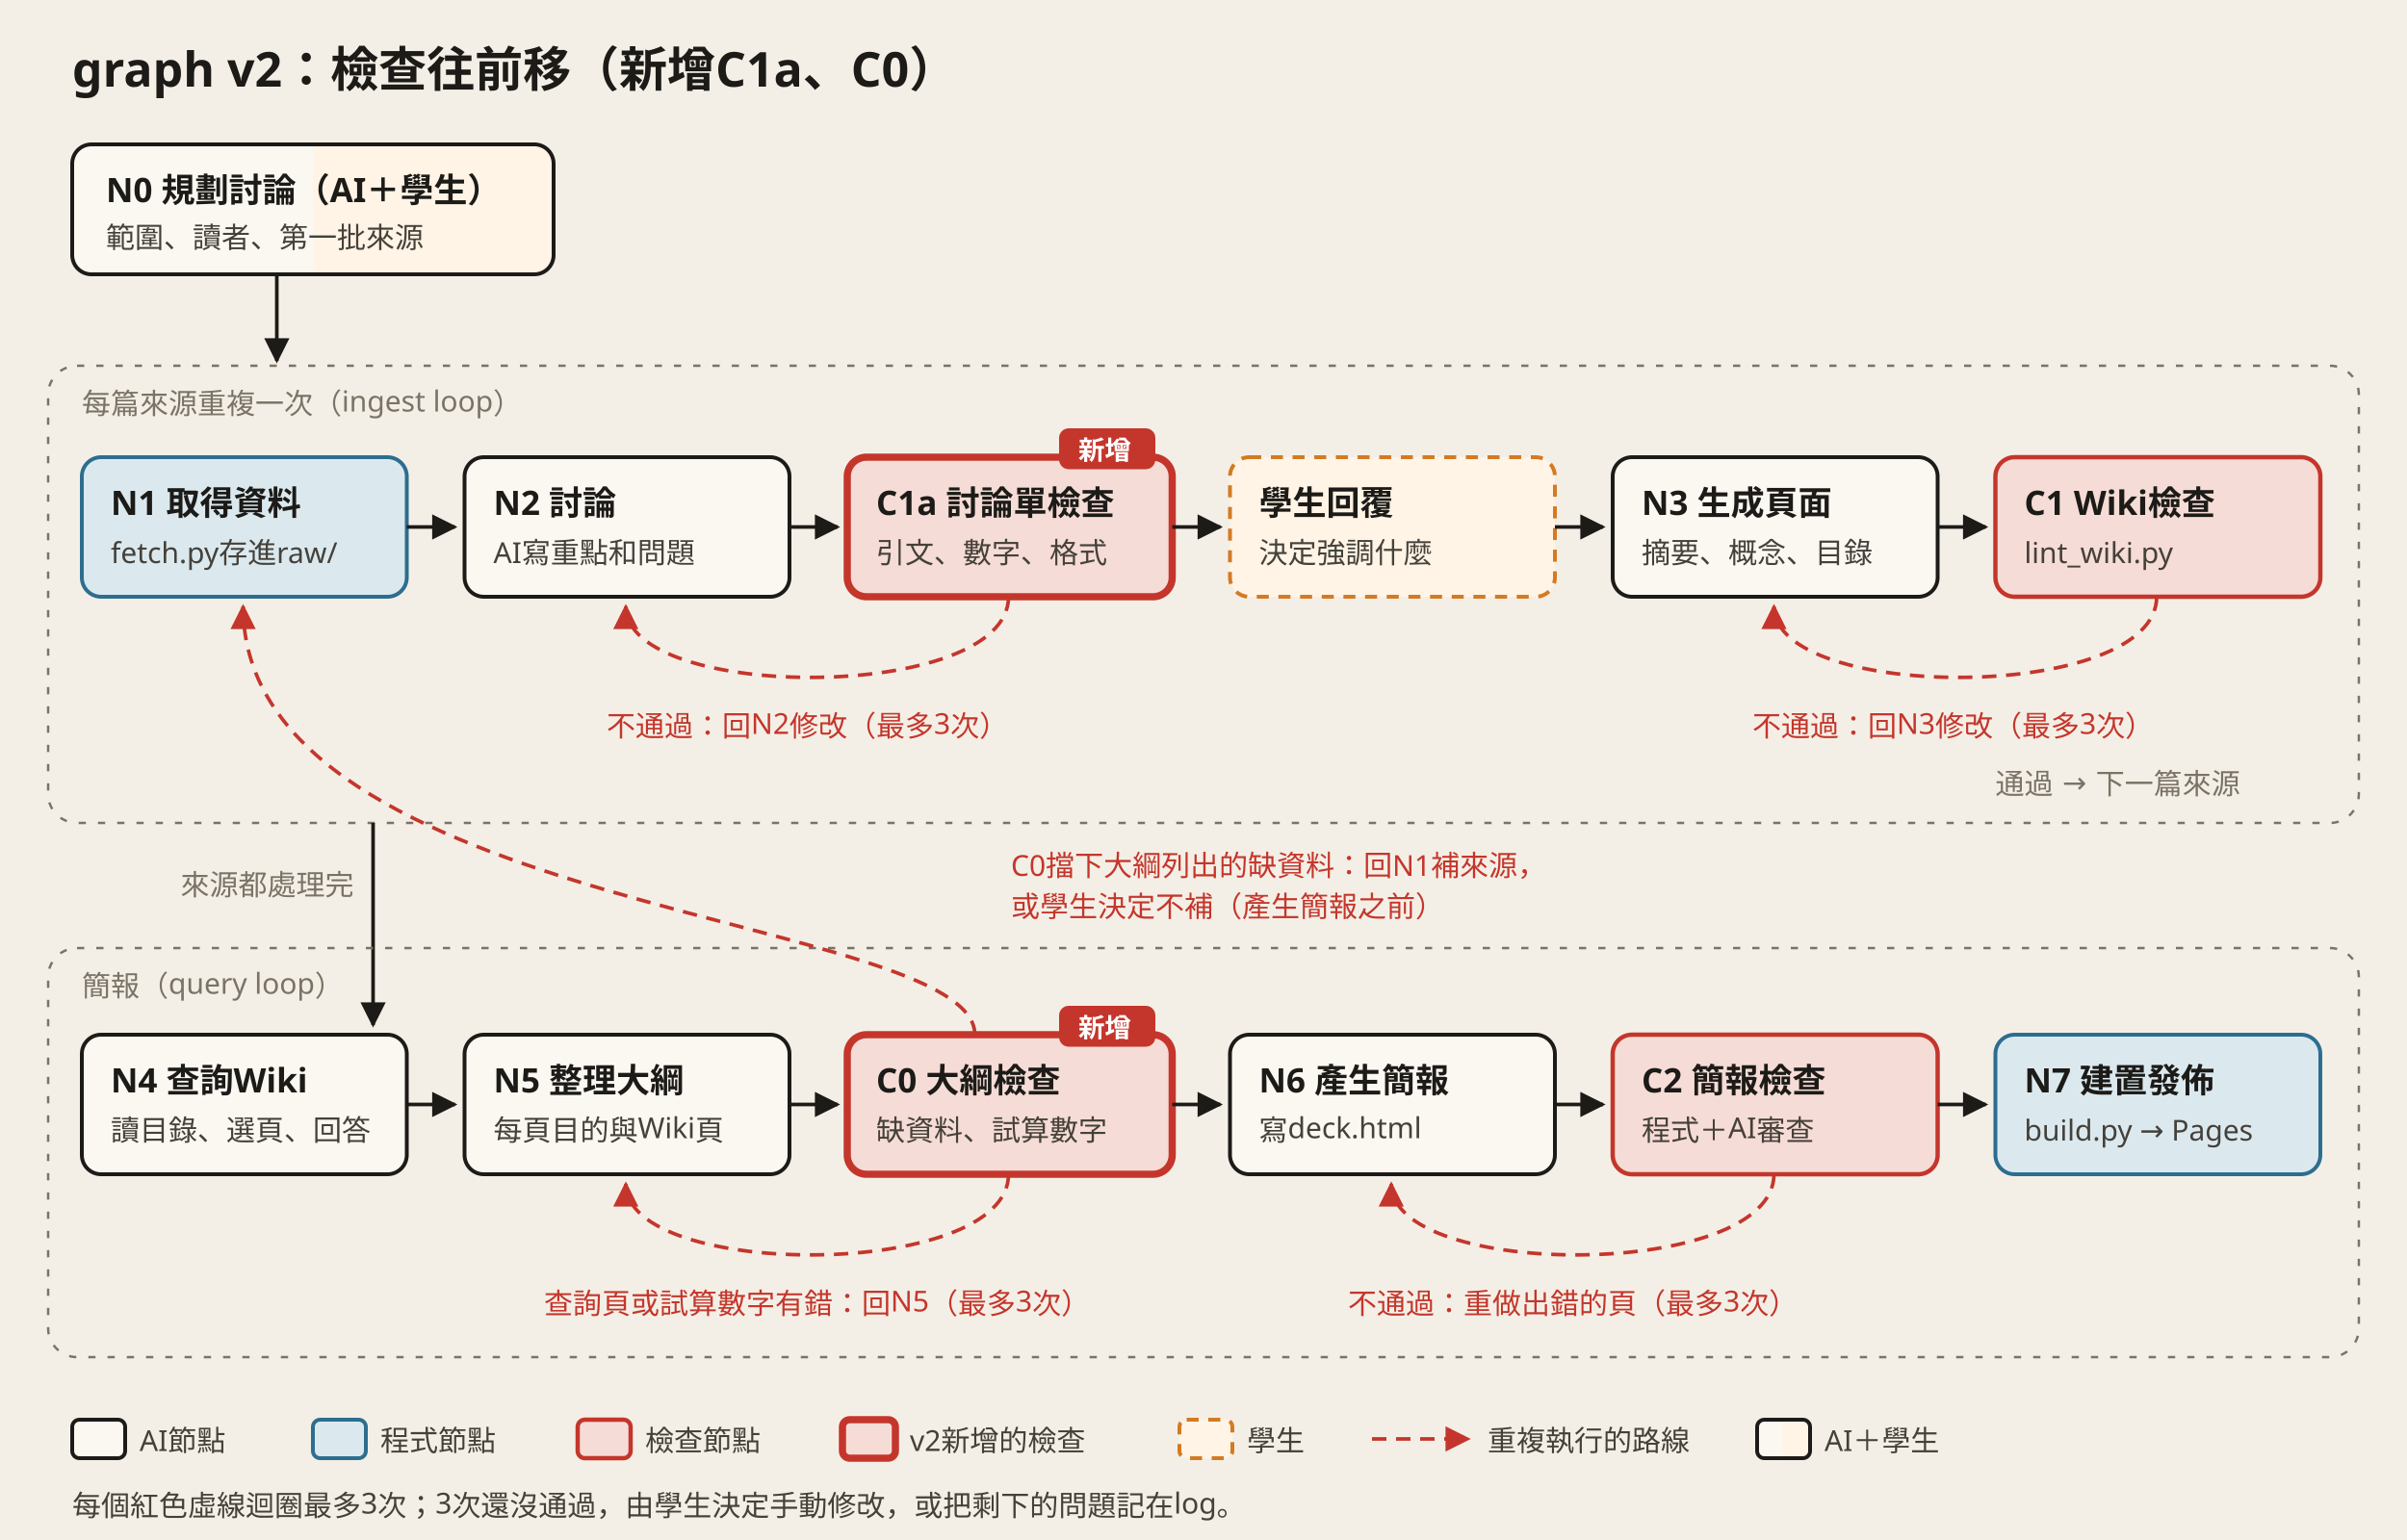
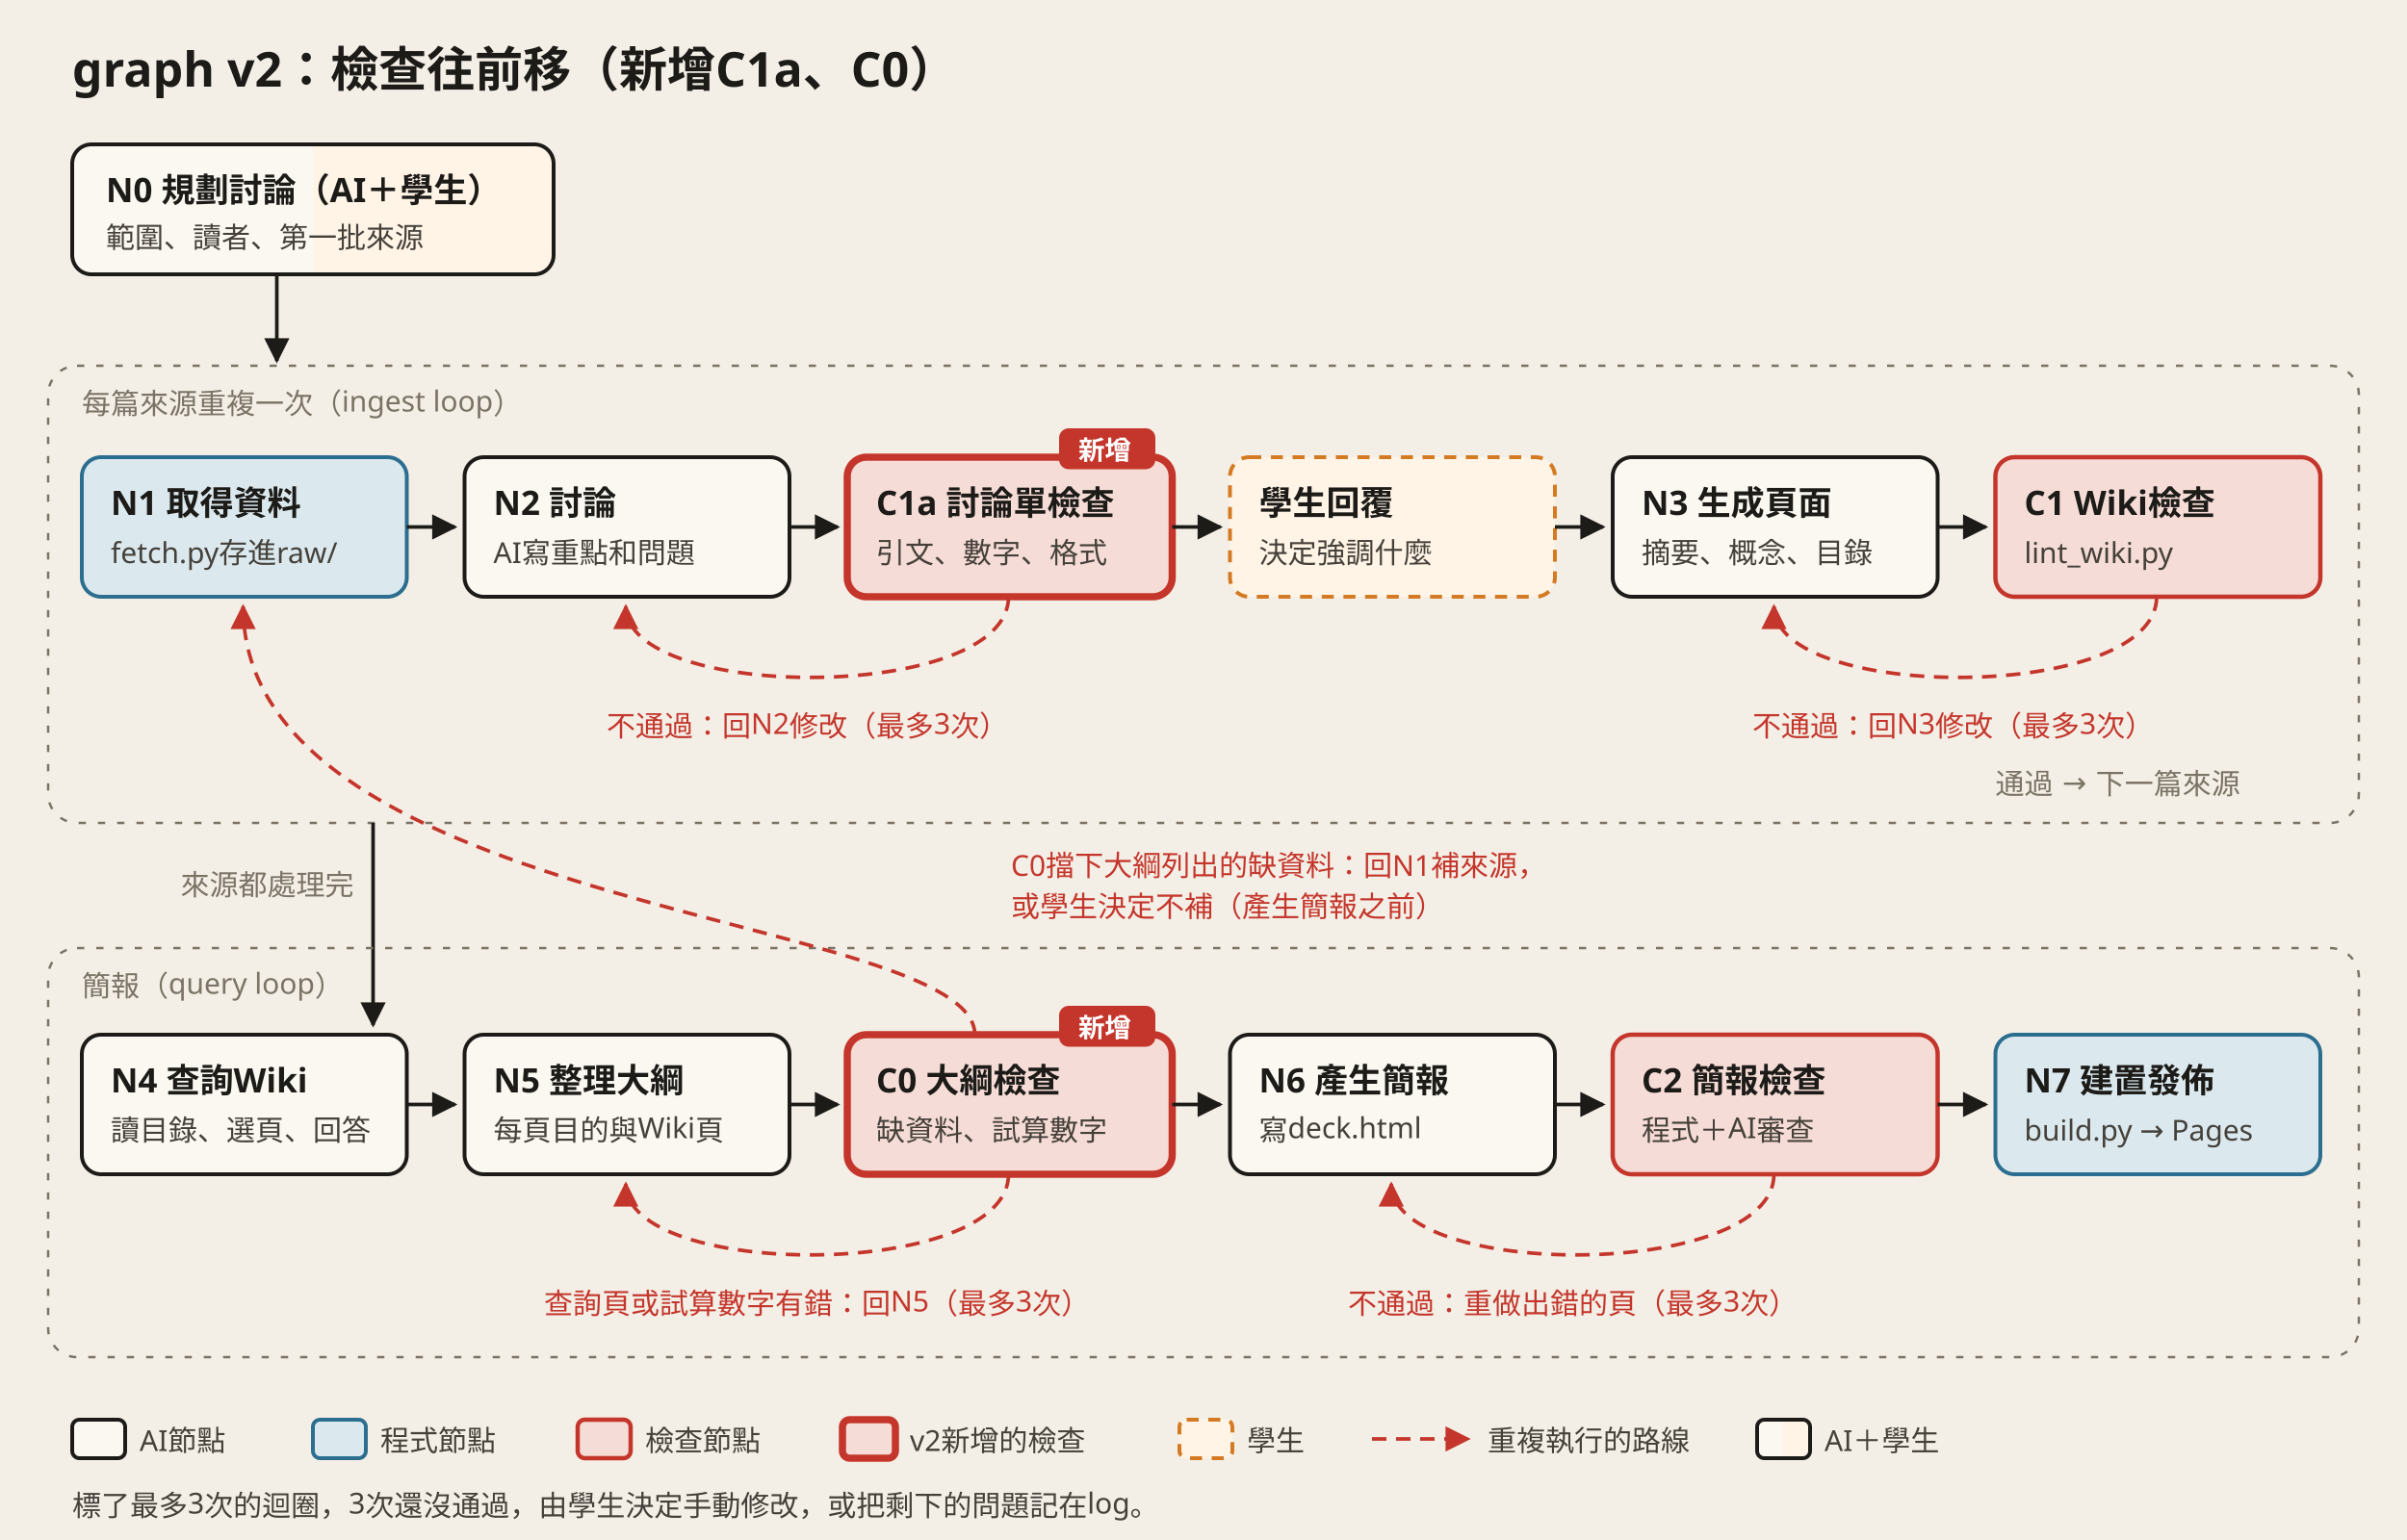
<svg xmlns="http://www.w3.org/2000/svg" viewBox="0 0 1000 640" font-family="'PingFang TC','Noto Sans TC','Microsoft JhengHei',sans-serif">
  <defs>
    <marker id="a" viewBox="0 0 10 10" refX="9" refY="5" markerWidth="7" markerHeight="7" orient="auto-start-reverse">
      <path d="M0 0L10 5L0 10z" fill="#1c1b18" />
    </marker>
    <marker id="ar" viewBox="0 0 10 10" refX="9" refY="5" markerWidth="7" markerHeight="7" orient="auto-start-reverse">
      <path d="M0 0L10 5L0 10z" fill="#c4362c" />
    </marker>
    <linearGradient id="mx" x1="0" x2="1">
      <stop offset="0.5" stop-color="#fbf8f2" />
      <stop offset="0.5" stop-color="#fff4e6" />
    </linearGradient>
    <style>
      .t{font-size:14px;fill:#1c1b18;font-weight:700}
      .s{font-size:12px;fill:#45413a}
      .l{font-size:12px;fill:#c4362c}
      .g{font-size:12px;fill:#7a7366}
      .n{font-size:11px;fill:#fff;font-weight:700}
      .ai{fill:#fbf8f2;stroke:#1c1b18;stroke-width:1.6}
      .pg{fill:#dbe9ef;stroke:#2c6e8f;stroke-width:1.6}
      .ck{fill:#f6dcd6;stroke:#c4362c;stroke-width:1.8}
      .nw{fill:#f6dcd6;stroke:#c4362c;stroke-width:3}
      .hu{fill:#fff4e6;stroke:#d47a22;stroke-width:1.6;stroke-dasharray:5 4}
      .mx{fill:url(#mx);stroke:#1c1b18;stroke-width:1.6}
      .e{fill:none;stroke:#1c1b18;stroke-width:1.5}
      .r{fill:none;stroke:#c4362c;stroke-width:1.5;stroke-dasharray:6 4}
    </style>
  </defs>
  <rect width="1000" height="640" fill="#f4efe6" />
  <text x="30" y="36" font-size="20" font-weight="900" fill="#1c1b18">graph v2：檢查往前移（新增C1a、C0）</text>
  <rect class="mx" x="30" y="60" width="200" height="54" rx="8" />
  <text class="t" x="44" y="84">N0 規劃討論（AI＋學生）</text>
  <text class="s" x="44" y="103">範圍、讀者、第一批來源</text>
  <path class="e" d="M115 114V150" marker-end="url(#a)" />
  <rect x="20" y="152" width="960" height="190" rx="12" fill="none" stroke="#7a7366" stroke-dasharray="3 5" />
  <text class="g" x="34" y="172">每篇來源重複一次（ingest loop）</text>
  <rect class="pg" x="34" y="190" width="135" height="58" rx="8" />
  <text class="t" x="46" y="214">N1 取得資料</text>
  <text class="s" x="46" y="234">fetch.py存進raw/</text>
  <rect class="ai" x="193" y="190" width="135" height="58" rx="8" />
  <text class="t" x="205" y="214">N2 討論</text>
  <text class="s" x="205" y="234">AI寫重點和問題</text>
  <rect class="nw" x="352" y="190" width="135" height="58" rx="8" />
  <text class="t" x="364" y="214">C1a 討論單檢查</text>
  <text class="s" x="364" y="234">引文、數字、格式</text>
  <rect x="440" y="178" width="40" height="17" rx="4" fill="#c4362c" />
  <text class="n" x="448" y="191">新增</text>
  <rect class="hu" x="511" y="190" width="135" height="58" rx="8" />
  <text class="t" x="523" y="214">學生回覆</text>
  <text class="s" x="523" y="234">決定強調什麼</text>
  <rect class="ai" x="670" y="190" width="135" height="58" rx="8" />
  <text class="t" x="682" y="214">N3 生成頁面</text>
  <text class="s" x="682" y="234">摘要、概念、目錄</text>
  <rect class="ck" x="829" y="190" width="135" height="58" rx="8" />
  <text class="t" x="841" y="214">C1 Wiki檢查</text>
  <text class="s" x="841" y="234">lint_wiki.py</text>
  <path class="e" d="M169 219H189" marker-end="url(#a)" />
  <path class="e" d="M328 219H348" marker-end="url(#a)" />
  <path class="e" d="M487 219H507" marker-end="url(#a)" />
  <path class="e" d="M646 219H666" marker-end="url(#a)" />
  <path class="e" d="M805 219H825" marker-end="url(#a)" />
  <path class="r" d="M419 248C419 292 260 292 260 252" marker-end="url(#ar)" />
  <text class="l" x="252" y="306">不通過：回N2修改（最多3次）</text>
  <path class="r" d="M896 248C896 292 737 292 737 252" marker-end="url(#ar)" />
  <text class="l" x="728" y="306">不通過：回N3修改（最多3次）</text>
  <text class="g" x="829" y="330">通過 → 下一篇來源</text>
  <path class="e" d="M155 342V426" marker-end="url(#a)" />
  <text class="g" x="147" y="372" text-anchor="end">來源都處理完</text>
  <rect x="20" y="394" width="960" height="170" rx="12" fill="none" stroke="#7a7366" stroke-dasharray="3 5" />
  <text class="g" x="34" y="414">簡報（query loop）</text>
  <rect class="ai" x="34" y="430" width="135" height="58" rx="8" />
  <text class="t" x="46" y="454">N4 查詢Wiki</text>
  <text class="s" x="46" y="474">讀目錄、選頁、回答</text>
  <rect class="ai" x="193" y="430" width="135" height="58" rx="8" />
  <text class="t" x="205" y="454">N5 整理大綱</text>
  <text class="s" x="205" y="474">每頁目的與Wiki頁</text>
  <rect class="nw" x="352" y="430" width="135" height="58" rx="8" />
  <text class="t" x="364" y="454">C0 大綱檢查</text>
  <text class="s" x="364" y="474">缺資料、試算數字</text>
  <rect x="440" y="418" width="40" height="17" rx="4" fill="#c4362c" />
  <text class="n" x="448" y="431">新增</text>
  <rect class="ai" x="511" y="430" width="135" height="58" rx="8" />
  <text class="t" x="523" y="454">N6 產生簡報</text>
  <text class="s" x="523" y="474">寫deck.html</text>
  <rect class="ck" x="670" y="430" width="135" height="58" rx="8" />
  <text class="t" x="682" y="454">C2 簡報檢查</text>
  <text class="s" x="682" y="474">程式＋AI審查</text>
  <rect class="pg" x="829" y="430" width="135" height="58" rx="8" />
  <text class="t" x="841" y="454">N7 建置發佈</text>
  <text class="s" x="841" y="474">build.py → Pages</text>
  <path class="e" d="M169 459H189" marker-end="url(#a)" />
  <path class="e" d="M328 459H348" marker-end="url(#a)" />
  <path class="e" d="M487 459H507" marker-end="url(#a)" />
  <path class="e" d="M646 459H666" marker-end="url(#a)" />
  <path class="e" d="M805 459H825" marker-end="url(#a)" />
  <path class="r" d="M419 488C419 532 260 532 260 492" marker-end="url(#ar)" />
  <text class="l" x="226" y="546">查詢頁或試算數字有錯：回N5（最多3次）</text>
  <path class="r" d="M737 488C737 532 578 532 578 492" marker-end="url(#ar)" />
  <text class="l" x="560" y="546">不通過：重做出錯的頁（最多3次）</text>
  <path class="r" d="M405 430C405 380 101 380 101 252" marker-end="url(#ar)" />
  <text class="l" x="420" y="364">C0擋下大綱列出的缺資料：回N1補來源，</text>
  <text class="l" x="420" y="381">或學生決定不補（產生簡報之前）</text>
  <rect class="ai" x="30" y="590" width="22" height="16" rx="3" />
  <text class="s" x="58" y="603">AI節點</text>
  <rect class="pg" x="130" y="590" width="22" height="16" rx="3" />
  <text class="s" x="158" y="603">程式節點</text>
  <rect class="ck" x="240" y="590" width="22" height="16" rx="3" />
  <text class="s" x="268" y="603">檢查節點</text>
  <rect class="nw" x="350" y="590" width="22" height="16" rx="3" />
  <text class="s" x="378" y="603">v2新增的檢查</text>
  <rect class="hu" x="490" y="590" width="22" height="16" rx="3" />
  <text class="s" x="518" y="603">學生</text>
  <path class="r" d="M570 598H610" marker-end="url(#ar)" />
  <text class="s" x="618" y="603">重複執行的路線</text>
  <rect class="mx" x="730" y="590" width="22" height="16" rx="3" />
  <text class="s" x="758" y="603">AI＋學生</text>
-   <text class="s" x="30" y="630">每個紅色虛線迴圈最多3次；3次還沒通過，由學生決定手動修改，或把剩下的問題記在log。</text>
+   <text class="s" x="30" y="630">標了最多3次的迴圈，3次還沒通過，由學生決定手動修改，或把剩下的問題記在log。</text>
</svg>
